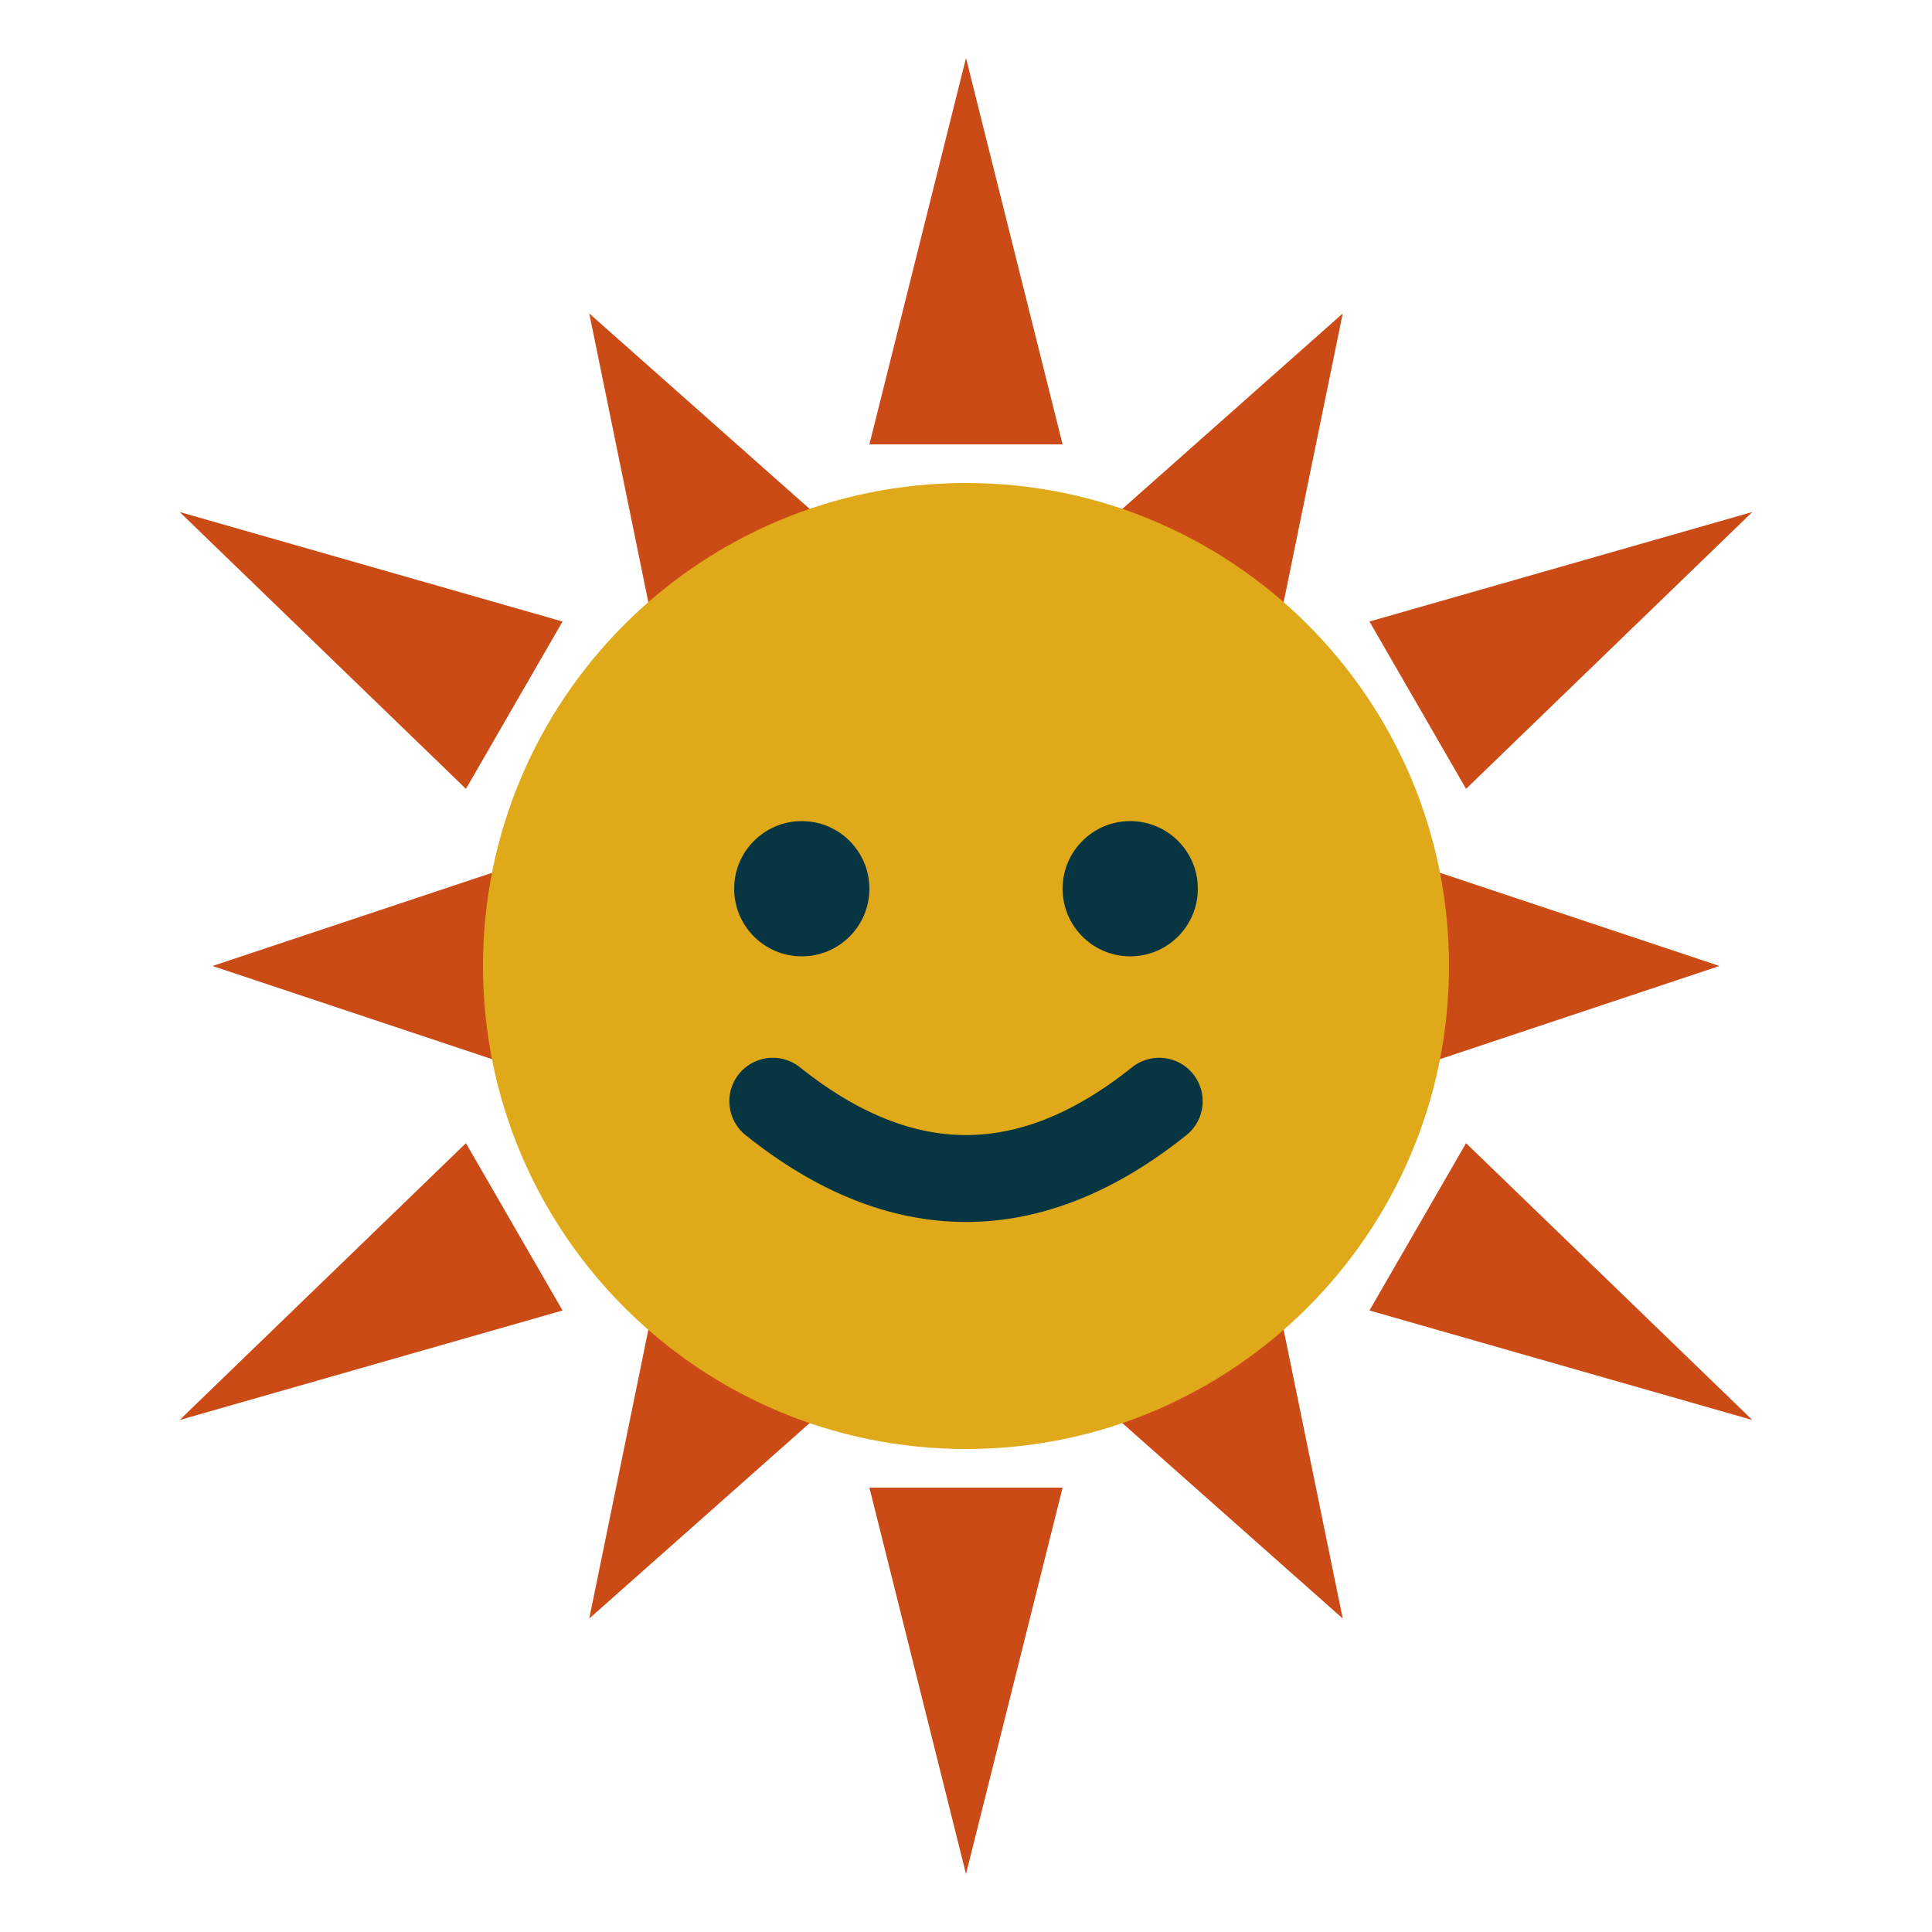
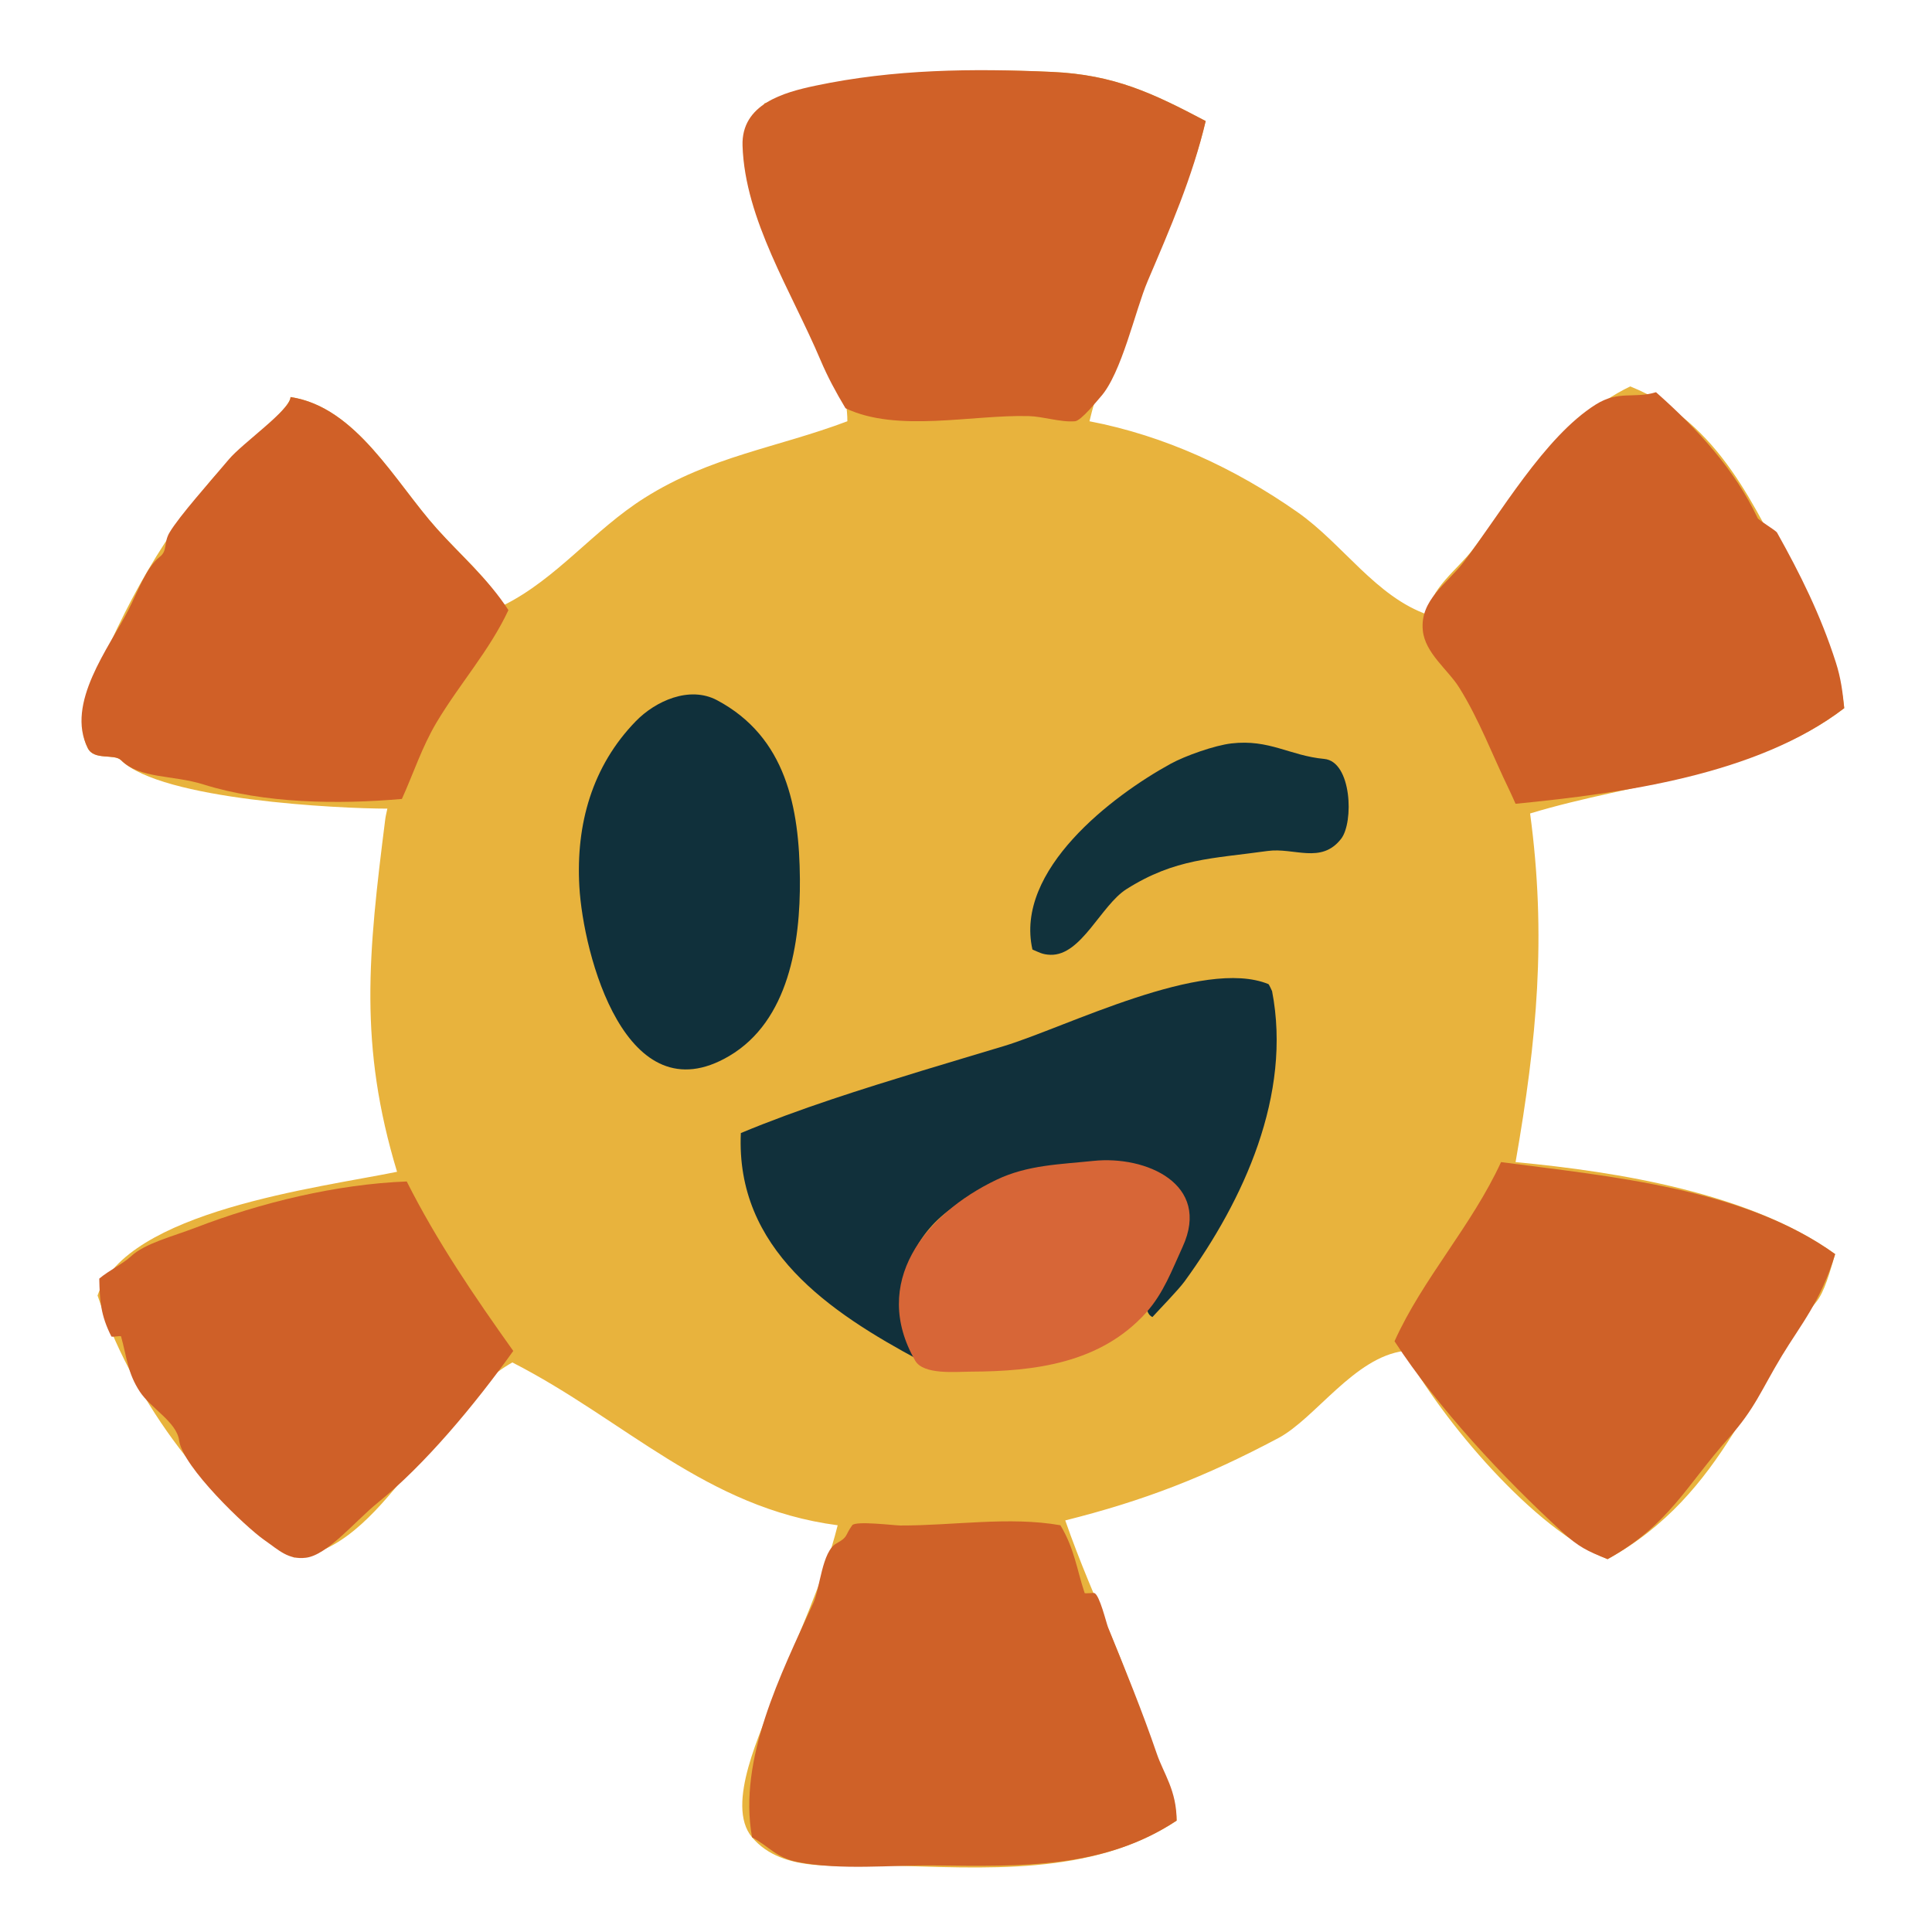
- <svg xmlns="http://www.w3.org/2000/svg" viewBox="0 0 20 20">
-   <g fill="#cb4b16">
-     <path transform="rotate(0 10 10)" d="M9 4.6 10 0.6 11 4.6Z" />
-     <path transform="rotate(30 10 10)" d="M9 5.2 10 2.2 11 5.2Z" />
-     <path transform="rotate(60 10 10)" d="M9 4.6 10 0.6 11 4.6Z" />
-     <path transform="rotate(90 10 10)" d="M9 5.2 10 2.2 11 5.2Z" />
-     <path transform="rotate(120 10 10)" d="M9 4.6 10 0.6 11 4.6Z" />
-     <path transform="rotate(150 10 10)" d="M9 5.2 10 2.2 11 5.2Z" />
-     <path transform="rotate(180 10 10)" d="M9 4.6 10 0.6 11 4.6Z" />
-     <path transform="rotate(210 10 10)" d="M9 5.2 10 2.2 11 5.2Z" />
-     <path transform="rotate(240 10 10)" d="M9 4.6 10 0.6 11 4.6Z" />
-     <path transform="rotate(270 10 10)" d="M9 5.2 10 2.2 11 5.2Z" />
-     <path transform="rotate(300 10 10)" d="M9 4.6 10 0.6 11 4.6Z" />
-     <path transform="rotate(330 10 10)" d="M9 5.2 10 2.2 11 5.2Z" />
-   </g>
-   <circle cx="10" cy="10" r="5" fill="#e0a91a" />
-   <circle cx="8.3" cy="9.2" r=".7" fill="#073642" />
-   <circle cx="11.7" cy="9.2" r=".7" fill="#073642" />
-   <path fill="none" stroke="#073642" stroke-width=".9" stroke-linecap="round" d="M8 11.4Q10 13 12 11.4" />
+ <svg xmlns="http://www.w3.org/2000/svg" version="1.1" width="399" height="399" shape-rendering="geometricPrecision" viewBox="0 0 399 399" role="img" aria-label="Solaire A (light): faithful mockup trace">
+   <path d="M0.000 0.000 C12.871 0.585 20.822 4.385 31.745 10.148 C26.668 31.731 12.615 51.548 7.745 72.148 C23.283 75.128 37.770 81.863 50.687 90.904 C60.082 97.479 66.898 108.441 77.745 112.148 C77.745 106.903 83.881 102.688 86.995 98.523 C96.068 86.390 105.517 71.636 119.421 64.952 C138.138 72.450 145.160 90.393 152.745 104.148 C156.865 111.620 162.590 120.932 163.620 131.398 C145.594 145.243 120.227 146.614 98.745 153.148 C102.168 178.569 100.157 199.859 95.745 225.148 C116.878 227.138 144.275 231.544 161.745 244.148 C160.687 247.673 159.585 251.974 157.752 254.148 C144.777 269.544 139.283 293.633 114.745 307.148 C99.553 301.093 80.521 278.396 72.745 264.148 C62.448 265.418 54.390 278.086 46.745 282.148 C31.608 290.192 18.845 295.117 2.745 299.148 C8.719 316.343 16.791 330.941 21.745 350.148 C22.170 351.796 25.744 356.540 25.745 361.148 C8.189 372.779 -14.101 370.907 -34.628 370.402 C-43.310 370.188 -55.522 372.218 -61.942 364.586 C-67.588 357.874 -59.882 342.441 -57.249 335.301 C-52.859 323.397 -47.343 312.450 -44.255 300.148 C-71.425 296.603 -88.162 278.418 -111.442 266.523 C-127.885 275.731 -138.109 305.229 -156.565 306.811 C-175.968 293.868 -190.317 272.809 -197.109 252.697 C-191.150 235.238 -151.495 230.469 -135.255 227.148 C-143.172 200.985 -141.219 182.239 -137.687 154.299 C-137.596 153.581 -137.398 152.858 -137.255 152.148 C-147.247 152.148 -183.960 150.354 -192.255 142.148 C-193.675 140.743 -197.821 142.266 -199.130 139.648 C-200.630 136.647 -199.891 134.261 -200.026 131.180 C-192.970 112.856 -184.894 97.713 -173.467 84.122 C-169.778 79.734 -157.255 69.849 -157.255 67.148 C-143.696 69.183 -135.681 84.692 -127.038 94.332 C-122.141 99.795 -117.067 103.935 -113.255 110.148 C-102.230 104.654 -94.681 94.615 -84.116 87.960 C-70.402 79.320 -56.790 77.638 -42.255 72.148 C-42.255 52.296 -70.392 28.364 -59.376 6.469 C-38.682 0.605 -21.740 -0.987 0.000 0.000 Z" fill="#E8B33D" transform="translate(217.2549,14.85156)" />
+   <path d="M0.000 0.000 C12.871 0.585 20.822 4.385 31.745 10.148 C29.018 21.740 24.435 32.242 19.758 43.218 C17.197 49.228 14.389 62.323 9.990 67.167 C9.363 67.858 6.052 72.039 4.745 72.148 C1.794 72.395 -1.816 71.156 -4.816 71.079 C-16.571 70.776 -31.989 74.551 -42.640 69.458 C-44.600 66.194 -46.334 62.981 -47.820 59.472 C-53.794 45.358 -63.408 30.506 -63.904 15.241 C-64.184 6.623 -55.386 4.224 -48.854 2.846 C-32.657 -0.571 -16.448 -0.747 0.000 0.000 Z" fill="#D06128" transform="translate(217.2549,14.85156)" />
+   <path d="M0.000 0.000 C2.885 4.808 3.353 8.991 5.000 14.000 C5.048 14.146 6.787 13.928 7.000 14.000 C8.096 14.373 9.480 20.206 9.841 21.094 C13.357 29.751 16.888 38.358 19.898 47.163 C21.319 51.318 23.999 54.738 24.000 61.000 C9.000 70.937 -8.065 70.464 -26.005 70.256 C-35.113 70.150 -45.206 71.305 -54.244 69.548 C-58.675 68.686 -60.038 66.413 -63.688 64.438 C-66.591 48.246 -57.768 30.814 -51.029 16.047 C-49.621 12.962 -49.257 5.406 -46.257 3.752 C-43.762 2.377 -44.573 2.170 -43.000 0.000 C-42.302 -0.963 -34.280 0.043 -33.060 0.048 C-22.192 0.086 -10.518 -1.868 0.000 0.000 Z" fill="#CF6128" transform="translate(219,315)" />
+   <path d="M0.000 0.000 C8.701 7.701 16.255 15.974 21.000 26.000 C21.217 26.459 24.730 28.518 25.000 29.000 C29.647 37.301 33.988 45.935 37.137 55.789 C38.192 59.091 38.539 61.837 38.875 65.250 C20.891 79.061 -6.982 82.824 -29.000 85.000 C-29.440 84.036 -29.857 83.058 -30.320 82.105 C-33.732 75.091 -36.488 67.648 -40.638 61.011 C-42.987 57.254 -47.705 53.890 -48.161 49.165 C-48.768 42.884 -43.134 39.541 -39.726 35.082 C-32.312 25.380 -23.067 9.222 -12.447 2.544 C-7.704 -0.439 -4.497 1.393 0.000 0.000 Z" fill="#CF6027" transform="translate(342,81)" />
+   <path d="M0.000 0.000 C13.555 2.034 21.561 17.528 30.199 27.167 C35.402 32.973 40.771 37.500 45.000 44.000 C41.070 52.406 34.932 59.189 30.153 67.209 C27.139 72.267 25.405 77.691 23.000 83.000 C9.733 84.156 -5.426 83.950 -18.000 80.000 C-24.366 78.000 -31.076 78.881 -35.000 75.000 C-36.420 73.595 -40.566 75.118 -41.875 72.500 C-46.509 63.232 -37.488 51.803 -33.456 43.912 C-31.635 40.348 -29.767 35.125 -27.008 33.000 C-25.352 31.725 -26.237 30.087 -25.000 28.000 C-22.951 24.541 -16.602 17.470 -12.764 12.899 C-9.893 9.479 0.000 2.614 0.000 0.000 Z" fill="#D06027" transform="translate(60,82)" />
+   <path d="M0.000 0.000 C22.574 2.986 50.088 5.355 69.000 19.000 C66.089 28.702 61.825 33.673 58.000 40.000 C53.750 47.030 52.458 50.907 47.000 57.000 C38.325 66.684 34.654 75.029 22.000 82.000 C17.767 80.313 16.022 79.484 12.562 76.312 C0.464 65.223 -13.083 50.704 -22.000 37.000 C-16.228 24.146 -6.078 13.196 0.000 0.000 Z" fill="#CF6128" transform="translate(310,240)" />
+   <path d="M0.000 0.000 C6.269 12.447 13.962 23.699 22.000 35.000 C13.955 46.239 3.654 58.577 -6.001 66.358 C-10.567 70.038 -16.349 77.149 -20.808 77.705 C-24.480 78.162 -26.403 76.146 -29.439 74.030 C-33.194 71.414 -46.277 58.956 -47.000 53.511 C-47.512 49.650 -52.838 46.874 -55.117 43.418 C-57.680 39.532 -57.809 36.226 -59.000 32.000 C-59.059 31.789 -60.893 32.211 -61.000 32.000 C-63.219 27.631 -63.402 24.598 -63.500 20.062 C-61.551 18.406 -58.470 16.898 -57.000 15.505 C-54.123 12.777 -48.416 11.389 -43.571 9.525 C-30.185 4.376 -14.487 0.551 0.000 0.000 Z" fill="#CF6028" transform="translate(84,244)" />
+   <path d="M0.000 0.000 C0.106 0.044 0.676 1.326 0.737 1.445 C4.870 22.828 -5.118 44.601 -17.326 61.377 C-18.628 63.165 -22.519 67.137 -23.975 68.752 C-28.429 66.525 -18.820 53.149 -17.128 48.773 C-19.522 42.509 -19.153 41.591 -24.903 38.138 C-42.021 38.667 -68.656 38.330 -74.975 59.752 C-75.879 62.818 -74.824 66.078 -75.185 69.122 C-75.555 72.252 -72.968 75.081 -71.975 77.752 C-90.657 67.731 -110.070 54.766 -108.975 30.752 C-96.663 25.628 -84.147 21.736 -71.375 17.820 C-65.811 16.114 -60.225 14.483 -54.657 12.792 C-41.780 8.883 -13.515 -5.560 0.000 0.000 Z" fill="#11303B" transform="translate(261.9751,203.2483)" />
+   <path d="M0.000 0.000 C14.280 7.612 16.981 22.177 17.103 36.932 C17.212 50.045 14.822 66.200 2.516 73.467 C-18.849 86.085 -27.650 52.524 -28.446 38.456 C-29.172 25.618 -25.823 13.622 -16.772 4.319 C-12.770 0.206 -5.731 -3.055 0.000 0.000 Z" fill="#10303B" transform="translate(148.0938,144.6133)" />
+   <path d="M0.000 0.000 C10.849 -1.138 24.383 4.766 18.426 17.746 C16.230 22.531 14.488 27.328 10.900 31.321 C1.479 41.804 -12.139 43.476 -25.338 43.523 C-28.396 43.534 -35.101 44.232 -36.812 41.250 C-46.013 25.214 -34.954 11.049 -20.020 3.902 C-13.583 0.821 -6.895 0.724 0.000 0.000 Z" fill="#D76637" transform="translate(225.8125,239.75)" />
+   <path d="M0.000 0.000 C5.693 0.531 6.128 13.104 3.486 16.498 C-0.639 21.798 -6.221 18.242 -11.734 19.016 C-23.046 20.605 -30.778 20.519 -40.848 26.895 C-46.114 30.229 -50.153 40.632 -56.531 40.453 C-58.252 40.405 -58.974 39.895 -60.263 39.362 C-63.978 22.964 -43.759 7.603 -31.718 1.000 C-28.705 -0.652 -22.625 -2.800 -19.175 -3.201 C-11.314 -4.113 -7.123 -0.664 0.000 0.000 Z" fill="#11323C" transform="translate(273.4844,156.7344)" />
</svg>
